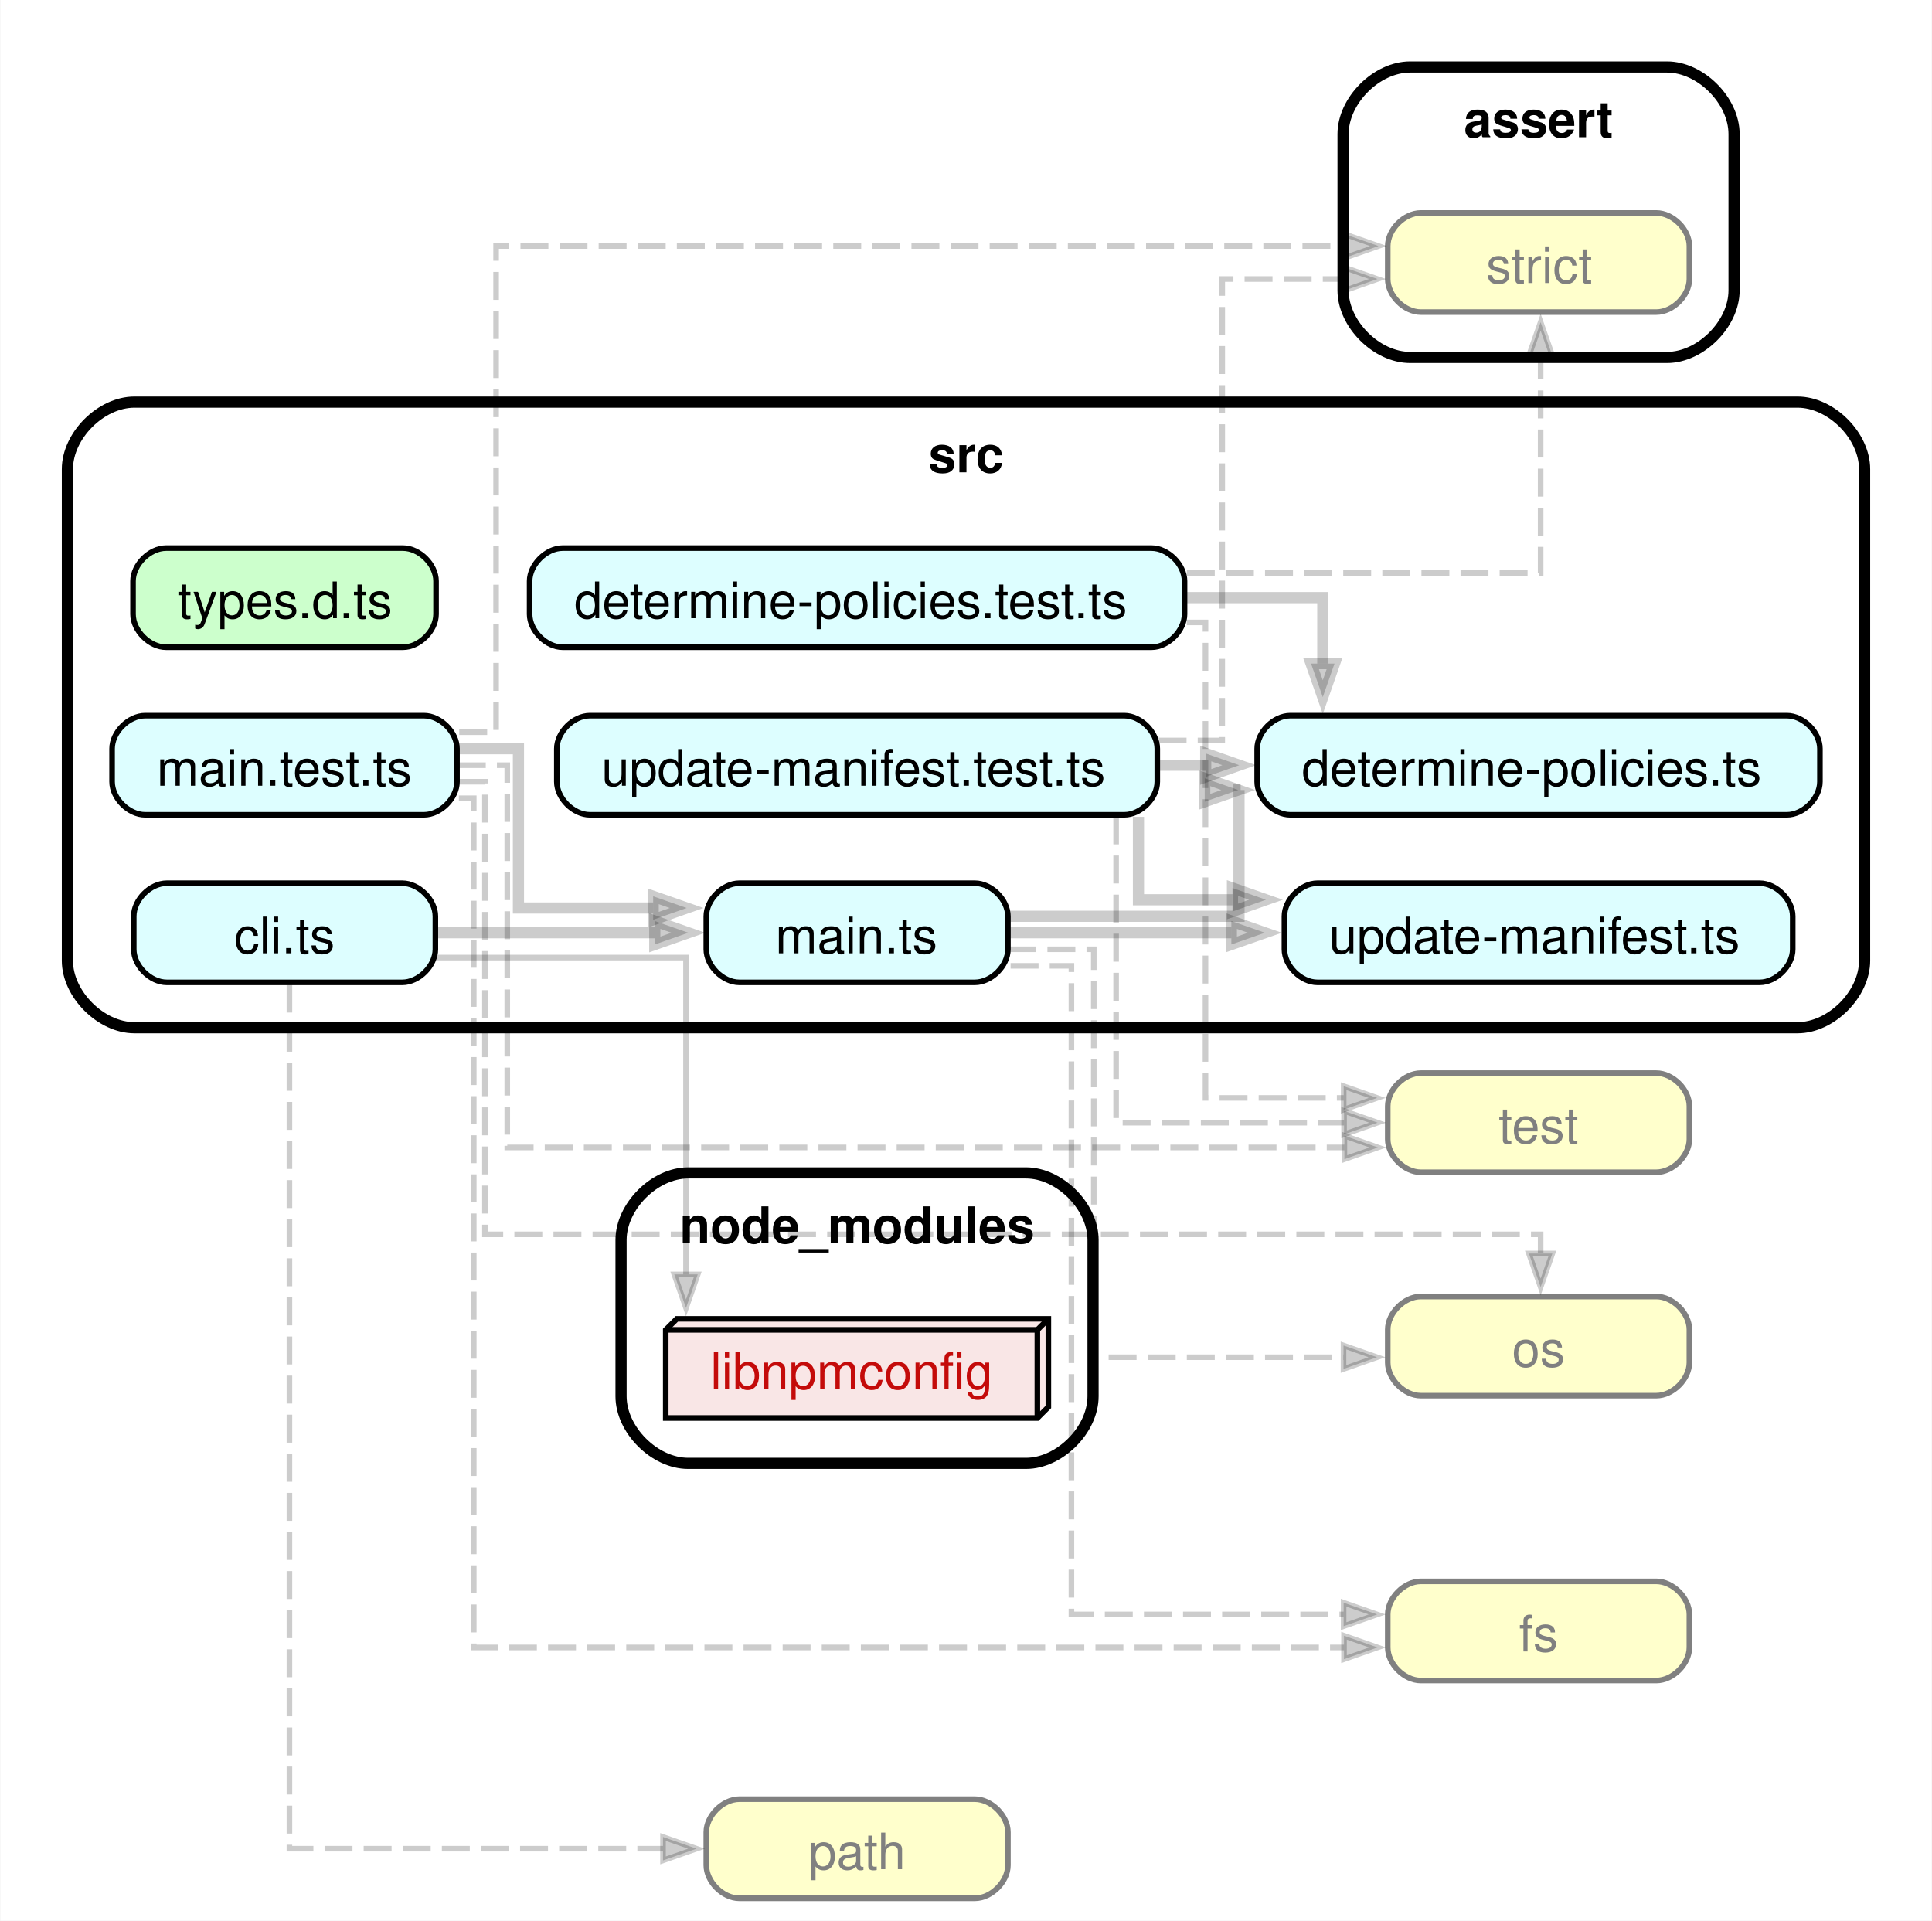
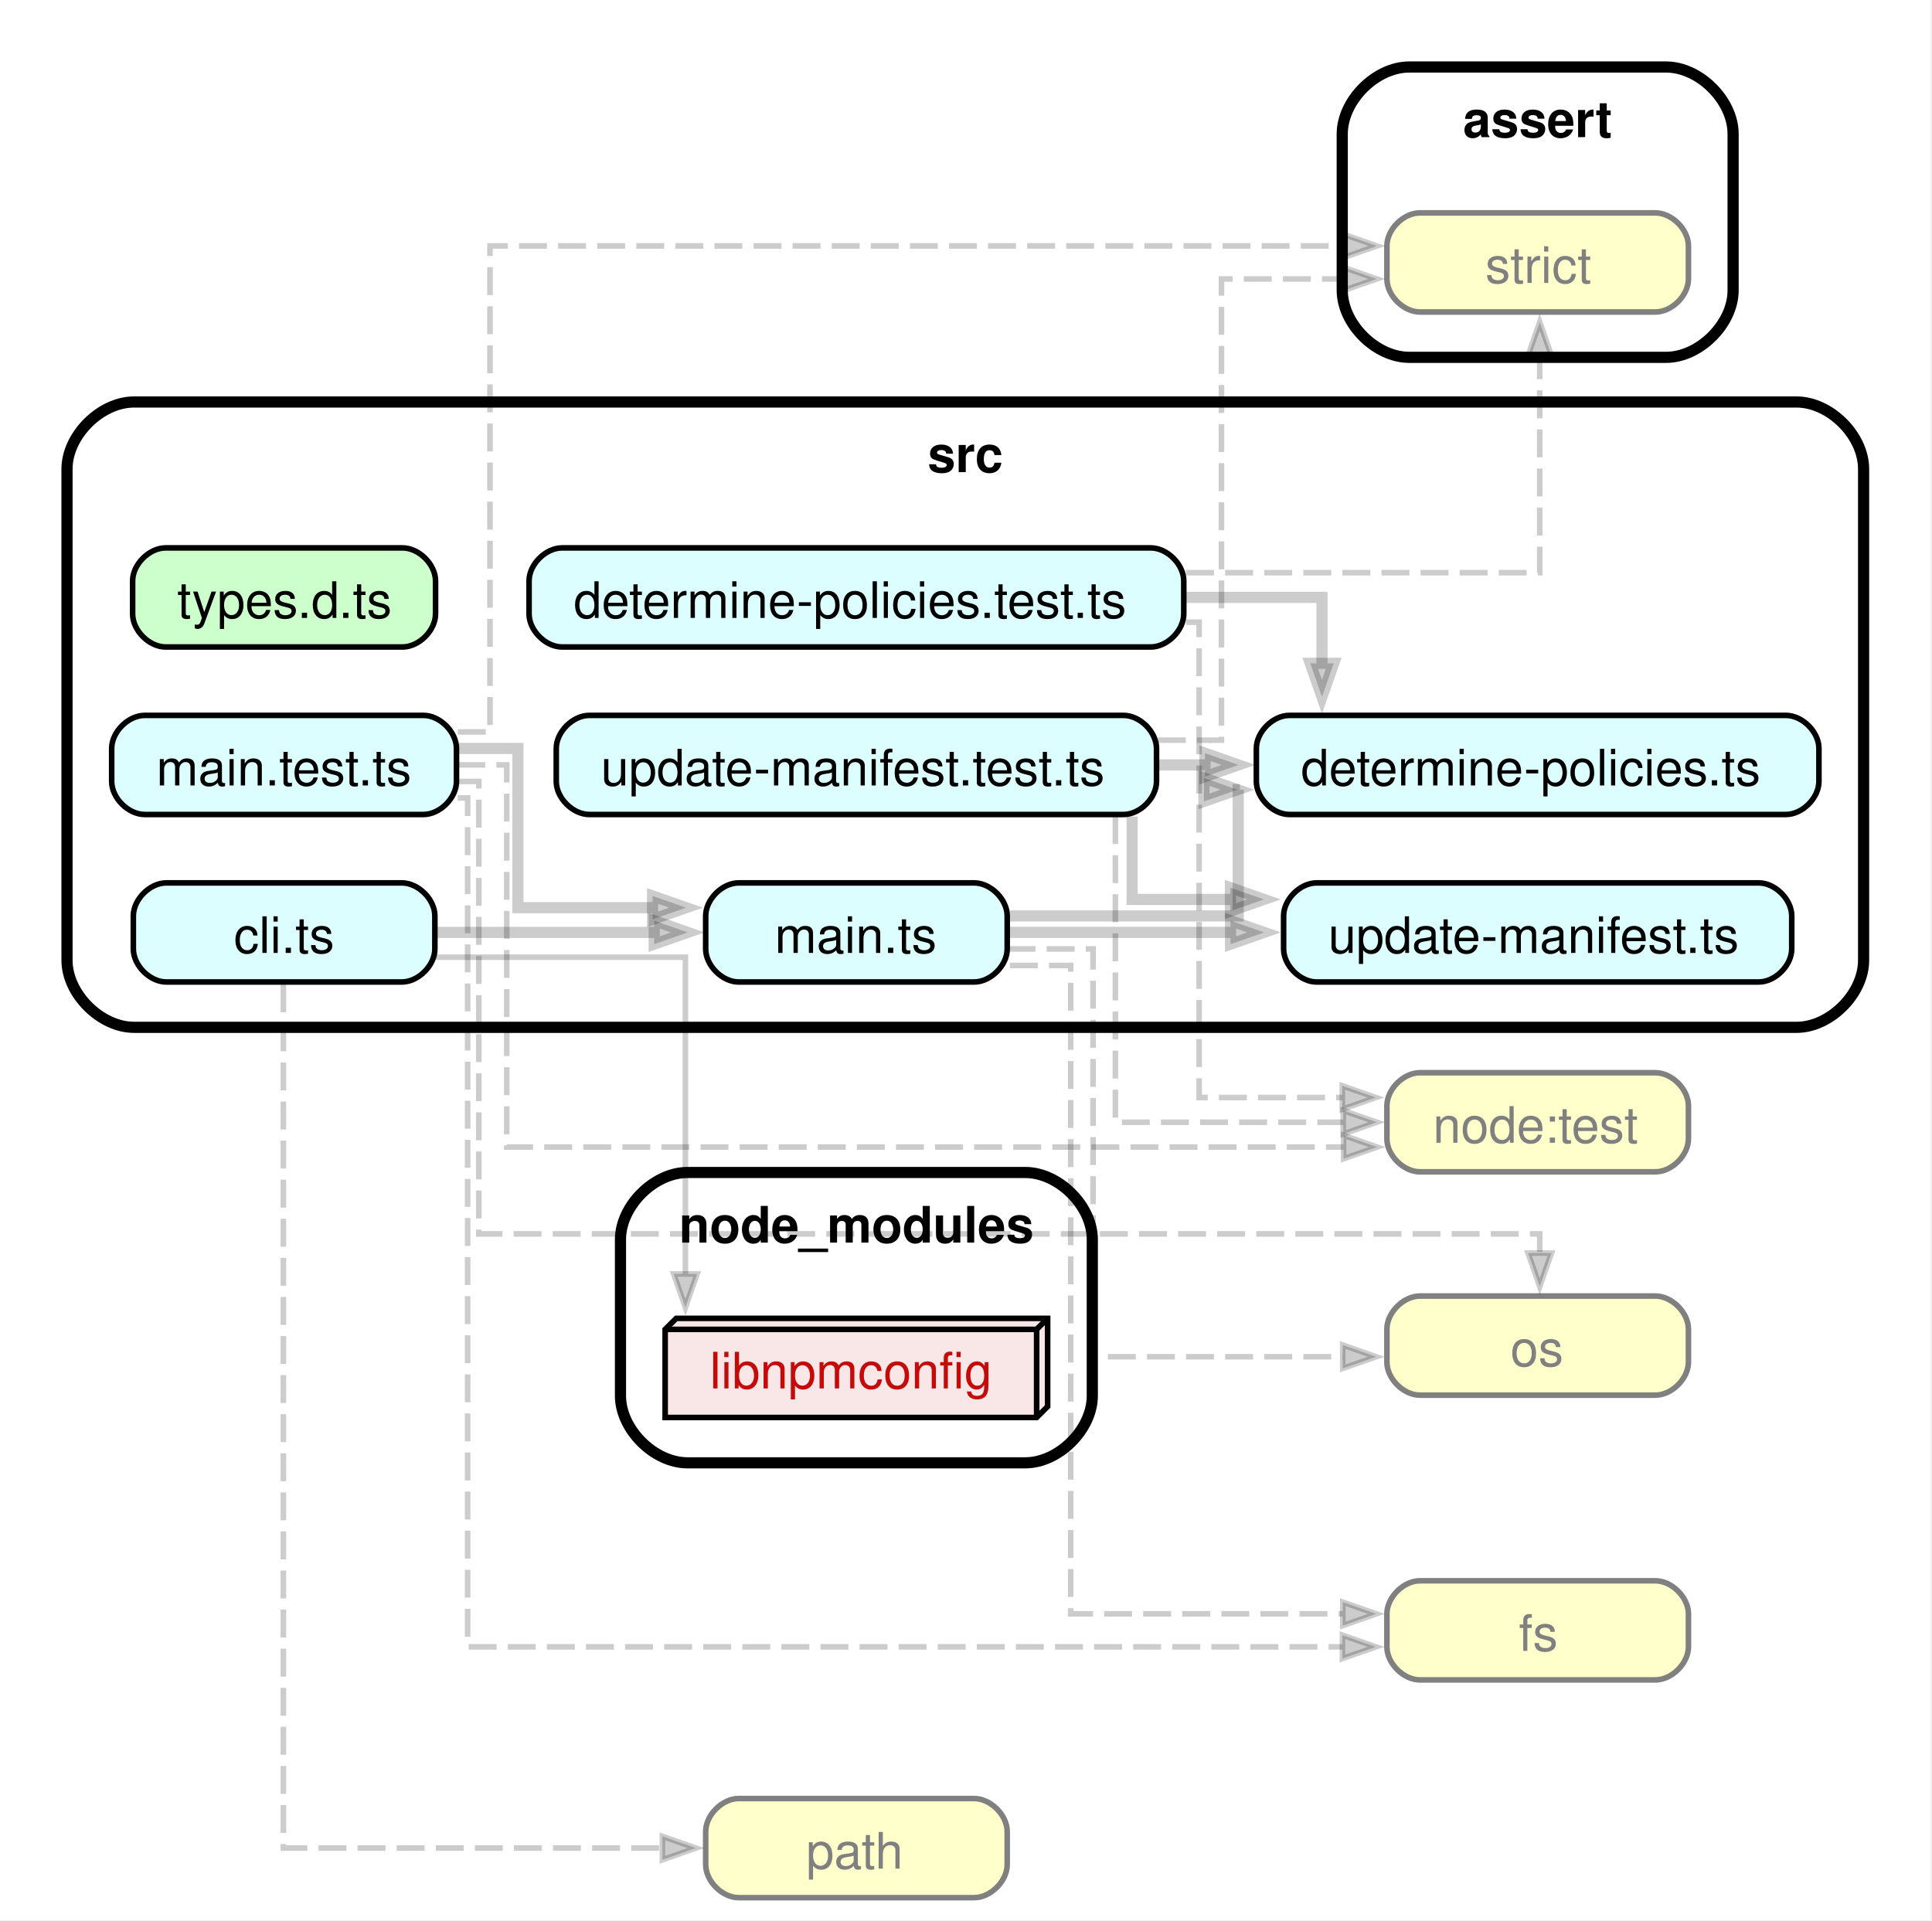
- <svg xmlns="http://www.w3.org/2000/svg" xmlns:xlink="http://www.w3.org/1999/xlink" width="346pt" height="344pt" viewBox="0.00 0.00 345.75 343.88">
+ <svg xmlns="http://www.w3.org/2000/svg" xmlns:xlink="http://www.w3.org/1999/xlink" width="346pt" height="344pt" viewBox="0.00 0.00 346.00 344.00">
  <g id="graph0" class="graph" transform="scale(1 1) rotate(0) translate(4 339.88)">
    <polygon fill="white" stroke="none" points="-4,4 -4,-339.88 341.75,-339.88 341.75,4 -4,4" />
    <g id="clust1" class="cluster">
      <path fill="#ffffff" stroke="black" stroke-width="2" d="M248.38,-275.88C248.38,-275.88 294.38,-275.88 294.38,-275.88 300.38,-275.88 306.38,-281.88 306.38,-287.88 306.38,-287.88 306.38,-315.88 306.38,-315.88 306.38,-321.88 300.38,-327.88 294.38,-327.88 294.38,-327.88 248.38,-327.88 248.38,-327.88 242.38,-327.88 236.38,-321.88 236.38,-315.88 236.38,-315.88 236.38,-287.88 236.38,-287.88 236.38,-281.88 242.38,-275.88 248.38,-275.88" />
-       <text text-anchor="middle" x="271.38" y="-315.32" font-family="Helvetica,sans-Serif" font-weight="bold" font-size="9.00">assert</text>
+       <text xml:space="preserve" text-anchor="middle" x="271.38" y="-315.32" font-family="Helvetica,sans-Serif" font-weight="bold" font-size="9.00">assert</text>
    </g>
    <g id="clust2" class="cluster">
      <path fill="#ffffff" stroke="black" stroke-width="2" d="M119.12,-77.88C119.12,-77.88 179.62,-77.88 179.62,-77.88 185.62,-77.88 191.62,-83.88 191.62,-89.88 191.62,-89.88 191.62,-117.88 191.62,-117.88 191.62,-123.88 185.62,-129.88 179.62,-129.88 179.62,-129.88 119.12,-129.88 119.12,-129.88 113.12,-129.88 107.12,-123.88 107.12,-117.88 107.12,-117.88 107.12,-89.88 107.12,-89.88 107.12,-83.88 113.12,-77.88 119.12,-77.88" />
-       <text text-anchor="middle" x="149.38" y="-117.33" font-family="Helvetica,sans-Serif" font-weight="bold" font-size="9.00">node_modules</text>
+       <text xml:space="preserve" text-anchor="middle" x="149.38" y="-117.33" font-family="Helvetica,sans-Serif" font-weight="bold" font-size="9.00">node_modules</text>
    </g>
    <g id="clust3" class="cluster">
      <path fill="#ffffff" stroke="black" stroke-width="2" d="M20,-155.88C20,-155.88 317.75,-155.88 317.75,-155.88 323.75,-155.88 329.75,-161.88 329.75,-167.88 329.75,-167.88 329.75,-255.88 329.75,-255.88 329.75,-261.88 323.75,-267.88 317.75,-267.88 317.75,-267.88 20,-267.88 20,-267.88 14,-267.88 8,-261.88 8,-255.88 8,-255.88 8,-167.88 8,-167.88 8,-161.88 14,-155.88 20,-155.88" />
-       <text text-anchor="middle" x="168.88" y="-255.32" font-family="Helvetica,sans-Serif" font-weight="bold" font-size="9.00">src</text>
+       <text xml:space="preserve" text-anchor="middle" x="168.88" y="-255.32" font-family="Helvetica,sans-Serif" font-weight="bold" font-size="9.00">src</text>
    </g>
    <g id="node1" class="node">
      <g id="a_node1">
        <a xlink:href="https://nodejs.org/api/assert.html" xlink:title="strict">
          <path fill="#ffffcc" stroke="grey" d="M292.46,-301.75C292.46,-301.75 250.29,-301.75 250.29,-301.75 247.33,-301.75 244.38,-298.79 244.38,-295.83 244.38,-295.83 244.38,-289.92 244.38,-289.92 244.38,-286.96 247.33,-284 250.29,-284 250.29,-284 292.46,-284 292.46,-284 295.42,-284 298.38,-286.96 298.38,-289.92 298.38,-289.92 298.38,-295.83 298.38,-295.83 298.38,-298.79 295.42,-301.75 292.46,-301.75" />
-           <text text-anchor="start" x="262" y="-289.2" font-family="Helvetica,sans-Serif" font-size="9.00" fill="grey">strict</text>
+           <text xml:space="preserve" text-anchor="start" x="262" y="-289.2" font-family="Helvetica,sans-Serif" font-size="9.00" fill="grey">strict</text>
        </a>
      </g>
    </g>
    <g id="node2" class="node">
      <g id="a_node2">
        <a xlink:href="https://nodejs.org/api/fs.html" xlink:title="fs">
          <path fill="#ffffcc" stroke="grey" d="M292.46,-56.75C292.46,-56.75 250.29,-56.75 250.29,-56.75 247.33,-56.75 244.38,-53.79 244.38,-50.83 244.38,-50.83 244.38,-44.92 244.38,-44.92 244.38,-41.96 247.33,-39 250.29,-39 250.29,-39 292.46,-39 292.46,-39 295.42,-39 298.38,-41.96 298.38,-44.92 298.38,-44.92 298.38,-50.83 298.38,-50.83 298.38,-53.79 295.42,-56.75 292.46,-56.75" />
-           <text text-anchor="middle" x="271.38" y="-44.2" font-family="Helvetica,sans-Serif" font-size="9.00" fill="grey">fs</text>
+           <text xml:space="preserve" text-anchor="start" x="268" y="-44.2" font-family="Helvetica,sans-Serif" font-size="9.00" fill="grey">fs</text>
        </a>
      </g>
    </g>
    <g id="node3" class="node">
      <g id="a_node3">
+         <a xlink:href="https://nodejs.org/api/node:test.html" xlink:title="node:test">
+           <path fill="#ffffcc" stroke="grey" d="M292.46,-147.75C292.46,-147.75 250.29,-147.75 250.29,-147.75 247.33,-147.75 244.38,-144.79 244.38,-141.83 244.38,-141.83 244.38,-135.92 244.38,-135.92 244.38,-132.96 247.33,-130 250.29,-130 250.29,-130 292.46,-130 292.46,-130 295.42,-130 298.38,-132.96 298.38,-135.92 298.38,-135.92 298.38,-141.83 298.38,-141.83 298.38,-144.79 295.42,-147.75 292.46,-147.75" />
+           <text xml:space="preserve" text-anchor="start" x="252.62" y="-135.2" font-family="Helvetica,sans-Serif" font-size="9.00" fill="grey">node:test</text>
+         </a>
+       </g>
+     </g>
+     <g id="node4" class="node">
+       <g id="a_node4">
        <a xlink:href="https://www.npmjs.com/package/libnpmconfig" xlink:title="libnpmconfig">
          <polygon fill="#c40b0a" fill-opacity="0.102" stroke="black" points="183.62,-103.75 117.1,-103.75 115.12,-101.78 115.12,-86 181.65,-86 183.62,-87.97 183.62,-103.75" />
          <polyline fill="none" stroke="black" points="181.65,-101.78 115.12,-101.78" />
          <polyline fill="none" stroke="black" points="181.65,-101.78 181.65,-86" />
          <polyline fill="none" stroke="black" points="181.65,-101.78 183.62,-103.75" />
-           <text text-anchor="start" x="123.12" y="-91.2" font-family="Helvetica,sans-Serif" font-size="9.00" fill="#c40b0a">libnpmconfig</text>
-         </a>
-       </g>
-     </g>
-     <g id="node4" class="node">
-       <g id="a_node4">
+           <text xml:space="preserve" text-anchor="start" x="123.12" y="-91.2" font-family="Helvetica,sans-Serif" font-size="9.00" fill="#c40b0a">libnpmconfig</text>
+         </a>
+       </g>
+     </g>
+     <g id="node5" class="node">
+       <g id="a_node5">
        <a xlink:href="https://nodejs.org/api/os.html" xlink:title="os">
          <path fill="#ffffcc" stroke="grey" d="M292.46,-107.75C292.46,-107.75 250.29,-107.75 250.29,-107.75 247.33,-107.75 244.38,-104.79 244.38,-101.83 244.38,-101.83 244.38,-95.92 244.38,-95.92 244.38,-92.96 247.33,-90 250.29,-90 250.29,-90 292.46,-90 292.46,-90 295.42,-90 298.38,-92.96 298.38,-95.92 298.38,-95.92 298.38,-101.83 298.38,-101.83 298.38,-104.79 295.42,-107.75 292.46,-107.75" />
-           <text text-anchor="middle" x="271.38" y="-95.2" font-family="Helvetica,sans-Serif" font-size="9.00" fill="grey">os</text>
-         </a>
-       </g>
-     </g>
-     <g id="node5" class="node">
-       <g id="a_node5">
+           <text xml:space="preserve" text-anchor="start" x="266.5" y="-95.2" font-family="Helvetica,sans-Serif" font-size="9.00" fill="grey">os</text>
+         </a>
+       </g>
+     </g>
+     <g id="node6" class="node">
+       <g id="a_node6">
        <a xlink:href="https://nodejs.org/api/path.html" xlink:title="path">
          <path fill="#ffffcc" stroke="grey" d="M170.46,-17.75C170.46,-17.75 128.29,-17.75 128.29,-17.75 125.33,-17.75 122.38,-14.79 122.38,-11.83 122.38,-11.83 122.38,-5.92 122.38,-5.92 122.38,-2.96 125.33,0 128.29,0 128.29,0 170.46,0 170.46,0 173.42,0 176.38,-2.96 176.38,-5.92 176.38,-5.92 176.38,-11.83 176.38,-11.83 176.38,-14.79 173.42,-17.75 170.46,-17.75" />
-           <text text-anchor="middle" x="149.38" y="-5.2" font-family="Helvetica,sans-Serif" font-size="9.00" fill="grey">path</text>
-         </a>
-       </g>
-     </g>
-     <g id="node6" class="node">
-       <g id="a_node6">
+           <text xml:space="preserve" text-anchor="start" x="140.38" y="-5.2" font-family="Helvetica,sans-Serif" font-size="9.00" fill="grey">path</text>
+         </a>
+       </g>
+     </g>
+     <g id="node7" class="node">
+       <g id="a_node7">
        <a xlink:href="https://github.com/sverweij/upem/blob/main/src/cli.ts" xlink:title="cli.ts">
          <path fill="#ddfeff" stroke="black" d="M67.96,-181.75C67.96,-181.75 25.79,-181.75 25.79,-181.75 22.83,-181.75 19.88,-178.79 19.88,-175.83 19.88,-175.83 19.88,-169.92 19.88,-169.92 19.88,-166.96 22.83,-164 25.79,-164 25.79,-164 67.96,-164 67.96,-164 70.92,-164 73.88,-166.96 73.88,-169.92 73.88,-169.92 73.88,-175.83 73.88,-175.83 73.88,-178.79 70.92,-181.75 67.96,-181.75" />
-           <text text-anchor="start" x="37.88" y="-169.2" font-family="Helvetica,sans-Serif" font-size="9.00">cli.ts</text>
+           <text xml:space="preserve" text-anchor="start" x="37.88" y="-169.2" font-family="Helvetica,sans-Serif" font-size="9.00">cli.ts</text>
        </a>
      </g>
    </g>
    <g id="edge2" class="edge">
      <path fill="none" stroke="#000000" stroke-opacity="0.2" d="M74.05,-168.44C94.4,-168.44 118.75,-168.44 118.75,-168.44 118.75,-168.44 118.75,-111.71 118.75,-111.71" />
      <polygon fill="#000000" fill-opacity="0.2" stroke="#000000" stroke-opacity="0.2" points="120.85,-111.71 118.75,-105.71 116.65,-111.71 120.85,-111.71" />
    </g>
    <g id="edge3" class="edge">
-       <path fill="none" stroke="#000000" stroke-dasharray="5,2" stroke-opacity="0.2" d="M47.75,-163.59C47.75,-128.89 47.75,-8.88 47.75,-8.88 47.75,-8.88 114.63,-8.88 114.63,-8.88" />
+       <path fill="none" stroke="#000000" stroke-dasharray="5,2" stroke-opacity="0.2" d="M46.75,-163.59C46.75,-128.89 46.75,-8.88 46.75,-8.88 46.75,-8.88 114.63,-8.88 114.63,-8.88" />
      <polygon fill="#000000" fill-opacity="0.2" stroke="#000000" stroke-opacity="0.2" points="114.63,-10.98 120.63,-8.88 114.63,-6.78 114.63,-10.98" />
    </g>
-     <g id="node7" class="node">
-       <g id="a_node7">
+     <g id="node8" class="node">
+       <g id="a_node8">
        <a xlink:href="https://github.com/sverweij/upem/blob/main/src/main.ts" xlink:title="main.ts">
          <path fill="#ddfeff" stroke="black" d="M170.46,-181.75C170.46,-181.75 128.29,-181.75 128.29,-181.75 125.33,-181.75 122.38,-178.79 122.38,-175.83 122.38,-175.83 122.38,-169.92 122.38,-169.92 122.38,-166.96 125.33,-164 128.29,-164 128.29,-164 170.46,-164 170.46,-164 173.42,-164 176.38,-166.96 176.38,-169.92 176.38,-169.92 176.38,-175.83 176.38,-175.83 176.38,-178.79 173.42,-181.75 170.46,-181.75" />
-           <text text-anchor="start" x="134.75" y="-169.2" font-family="Helvetica,sans-Serif" font-size="9.00">main.ts</text>
+           <text xml:space="preserve" text-anchor="start" x="134.75" y="-169.2" font-family="Helvetica,sans-Serif" font-size="9.00">main.ts</text>
        </a>
      </g>
    </g>
    <g id="edge1" class="edge">
      <path fill="none" stroke="#000000" stroke-width="2" stroke-opacity="0.2" d="M74.34,-172.88C74.34,-172.88 113.16,-172.88 113.16,-172.88" />
      <polygon fill="#000000" fill-opacity="0.2" stroke="#000000" stroke-width="2" stroke-opacity="0.2" points="113.16,-174.98 119.16,-172.88 113.16,-170.78 113.16,-174.98" />
    </g>
    <g id="edge14" class="edge">
      <path fill="none" stroke="#000000" stroke-dasharray="5,2" stroke-opacity="0.2" d="M176.86,-166.96C183.01,-166.96 187.75,-166.96 187.75,-166.96 187.75,-166.96 187.75,-50.83 187.75,-50.83 187.75,-50.83 236.48,-50.83 236.48,-50.83" />
      <polygon fill="#000000" fill-opacity="0.2" stroke="#000000" stroke-opacity="0.2" points="236.48,-52.93 242.48,-50.83 236.48,-48.73 236.48,-52.93" />
    </g>
    <g id="edge15" class="edge">
      <path fill="none" stroke="#000000" stroke-dasharray="5,2" stroke-opacity="0.2" d="M176.45,-169.92C184.76,-169.92 191.75,-169.92 191.75,-169.92 191.75,-169.92 191.75,-96.88 191.75,-96.88 191.75,-96.88 236.46,-96.88 236.46,-96.88" />
      <polygon fill="#000000" fill-opacity="0.2" stroke="#000000" stroke-opacity="0.2" points="236.46,-98.98 242.46,-96.88 236.46,-94.78 236.46,-98.98" />
    </g>
-     <g id="node9" class="node">
-       <g id="a_node9">
+     <g id="node10" class="node">
+       <g id="a_node10">
        <a xlink:href="https://github.com/sverweij/upem/blob/main/src/determine-policies.ts" xlink:title="determine-policies.ts">
          <path fill="#ddfeff" stroke="black" d="M315.83,-211.75C315.83,-211.75 226.92,-211.75 226.92,-211.75 223.96,-211.75 221,-208.79 221,-205.83 221,-205.83 221,-199.92 221,-199.92 221,-196.96 223.96,-194 226.92,-194 226.92,-194 315.83,-194 315.83,-194 318.79,-194 321.75,-196.96 321.75,-199.92 321.75,-199.92 321.75,-205.83 321.75,-205.83 321.75,-208.79 318.79,-211.75 315.83,-211.75" />
-           <text text-anchor="start" x="229" y="-199.2" font-family="Helvetica,sans-Serif" font-size="9.00">determine-policies.ts</text>
+           <text xml:space="preserve" text-anchor="start" x="229" y="-199.2" font-family="Helvetica,sans-Serif" font-size="9.00">determine-policies.ts</text>
        </a>
      </g>
    </g>
    <g id="edge12" class="edge">
      <path fill="none" stroke="#000000" stroke-width="2" stroke-opacity="0.2" d="M176.79,-175.83C195.81,-175.83 217.75,-175.83 217.75,-175.83 217.75,-175.83 217.75,-198.44 217.75,-198.44 217.75,-198.44 218.04,-198.44 218.04,-198.44" />
      <polygon fill="#000000" fill-opacity="0.2" stroke="#000000" stroke-width="2" stroke-opacity="0.2" points="211.61,-200.54 217.61,-198.44 211.61,-196.34 211.61,-200.54" />
    </g>
    <g id="node12" class="node">
      <g id="a_node12">
        <a xlink:href="https://github.com/sverweij/upem/blob/main/src/update-manifest.ts" xlink:title="update-manifest.ts">
          <path fill="#ddfeff" stroke="black" d="M310.96,-181.75C310.96,-181.75 231.79,-181.75 231.79,-181.75 228.83,-181.75 225.88,-178.79 225.88,-175.83 225.88,-175.83 225.88,-169.92 225.88,-169.92 225.88,-166.96 228.83,-164 231.79,-164 231.79,-164 310.96,-164 310.96,-164 313.92,-164 316.88,-166.96 316.88,-169.92 316.88,-169.92 316.88,-175.83 316.88,-175.83 316.88,-178.79 313.92,-181.75 310.96,-181.75" />
-           <text text-anchor="start" x="233.88" y="-169.2" font-family="Helvetica,sans-Serif" font-size="9.00">update-manifest.ts</text>
+           <text xml:space="preserve" text-anchor="start" x="233.88" y="-169.2" font-family="Helvetica,sans-Serif" font-size="9.00">update-manifest.ts</text>
        </a>
      </g>
    </g>
    <g id="edge13" class="edge">
      <path fill="none" stroke="#000000" stroke-width="2" stroke-opacity="0.2" d="M176.75,-172.88C176.75,-172.88 216.38,-172.88 216.38,-172.88" />
      <polygon fill="#000000" fill-opacity="0.2" stroke="#000000" stroke-width="2" stroke-opacity="0.2" points="216.38,-174.98 222.38,-172.88 216.38,-170.78 216.38,-174.98" />
    </g>
-     <g id="node8" class="node">
-       <g id="a_node8">
+     <g id="node9" class="node">
+       <g id="a_node9">
        <a xlink:href="https://github.com/sverweij/upem/blob/main/src/determine-policies.test.ts" xlink:title="determine-policies.test.ts">
          <path fill="#ddfeff" stroke="black" d="M202.08,-241.75C202.08,-241.75 96.67,-241.75 96.67,-241.75 93.71,-241.75 90.75,-238.79 90.75,-235.83 90.75,-235.83 90.75,-229.92 90.75,-229.92 90.75,-226.96 93.71,-224 96.67,-224 96.67,-224 202.08,-224 202.08,-224 205.04,-224 208,-226.96 208,-229.92 208,-229.92 208,-235.83 208,-235.83 208,-238.79 205.04,-241.75 202.08,-241.75" />
-           <text text-anchor="start" x="98.75" y="-229.2" font-family="Helvetica,sans-Serif" font-size="9.00">determine-policies.test.ts</text>
+           <text xml:space="preserve" text-anchor="start" x="98.75" y="-229.2" font-family="Helvetica,sans-Serif" font-size="9.00">determine-policies.test.ts</text>
        </a>
      </g>
    </g>
    <g id="edge5" class="edge">
      <path fill="none" stroke="#000000" stroke-dasharray="5,2" stroke-opacity="0.2" d="M208.41,-237.31C239.71,-237.31 271.75,-237.31 271.75,-237.31 271.75,-237.31 271.75,-276.19 271.75,-276.19" />
      <polygon fill="#000000" fill-opacity="0.2" stroke="#000000" stroke-opacity="0.2" points="269.65,-276.19 271.75,-282.19 273.85,-276.19 269.65,-276.19" />
    </g>
+     <g id="edge6" class="edge">
+       <path fill="none" stroke="#000000" stroke-dasharray="5,2" stroke-opacity="0.2" d="M208.42,-228.44C209.91,-228.44 210.75,-228.44 210.75,-228.44 210.75,-228.44 210.75,-143.31 210.75,-143.31 210.75,-143.31 236.39,-143.31 236.39,-143.31" />
+       <polygon fill="#000000" fill-opacity="0.2" stroke="#000000" stroke-opacity="0.2" points="236.39,-145.41 242.39,-143.31 236.39,-141.21 236.39,-145.41" />
+     </g>
    <g id="edge4" class="edge">
      <path fill="none" stroke="#000000" stroke-width="2" stroke-opacity="0.2" d="M208.19,-232.88C221.98,-232.88 232.75,-232.88 232.75,-232.88 232.75,-232.88 232.75,-221.07 232.75,-221.07" />
      <polygon fill="#000000" fill-opacity="0.2" stroke="#000000" stroke-width="2" stroke-opacity="0.2" points="234.85,-221.07 232.75,-215.07 230.65,-221.07 234.85,-221.07" />
-     </g>
-     <g id="node10" class="node">
-       <g id="a_node10">
-         <a xlink:href="https://nodejs.org/api/test.html" xlink:title="test">
-           <path fill="#ffffcc" stroke="grey" d="M292.46,-147.75C292.46,-147.75 250.29,-147.75 250.29,-147.75 247.33,-147.75 244.38,-144.79 244.38,-141.83 244.38,-141.83 244.38,-135.92 244.38,-135.92 244.38,-132.96 247.33,-130 250.29,-130 250.29,-130 292.46,-130 292.46,-130 295.42,-130 298.38,-132.96 298.38,-135.92 298.38,-135.92 298.38,-141.83 298.38,-141.83 298.38,-144.79 295.42,-147.75 292.46,-147.75" />
-           <text text-anchor="middle" x="271.38" y="-135.2" font-family="Helvetica,sans-Serif" font-size="9.00" fill="grey">test</text>
-         </a>
-       </g>
-     </g>
-     <g id="edge6" class="edge">
-       <path fill="none" stroke="#000000" stroke-dasharray="5,2" stroke-opacity="0.2" d="M208.4,-228.44C210.52,-228.44 211.75,-228.44 211.75,-228.44 211.75,-228.44 211.75,-143.31 211.75,-143.31 211.75,-143.31 236.49,-143.31 236.49,-143.31" />
-       <polygon fill="#000000" fill-opacity="0.2" stroke="#000000" stroke-opacity="0.2" points="236.49,-145.41 242.49,-143.31 236.49,-141.21 236.49,-145.41" />
    </g>
    <g id="node11" class="node">
      <g id="a_node11">
        <a xlink:href="https://github.com/sverweij/upem/blob/main/src/main.test.ts" xlink:title="main.test.ts">
          <path fill="#ddfeff" stroke="black" d="M71.83,-211.75C71.83,-211.75 21.92,-211.75 21.92,-211.75 18.96,-211.75 16,-208.79 16,-205.83 16,-205.83 16,-199.92 16,-199.92 16,-196.96 18.96,-194 21.92,-194 21.92,-194 71.83,-194 71.83,-194 74.79,-194 77.75,-196.96 77.75,-199.92 77.75,-199.92 77.75,-205.83 77.75,-205.83 77.75,-208.79 74.79,-211.75 71.83,-211.75" />
-           <text text-anchor="start" x="24" y="-199.2" font-family="Helvetica,sans-Serif" font-size="9.00">main.test.ts</text>
+           <text xml:space="preserve" text-anchor="start" x="24" y="-199.2" font-family="Helvetica,sans-Serif" font-size="9.00">main.test.ts</text>
        </a>
      </g>
    </g>
    <g id="edge8" class="edge">
-       <path fill="none" stroke="#000000" stroke-dasharray="5,2" stroke-opacity="0.2" d="M78.15,-208.79C82.08,-208.79 84.75,-208.79 84.75,-208.79 84.75,-208.79 84.75,-295.83 84.75,-295.83 84.75,-295.83 236.72,-295.83 236.72,-295.83" />
-       <polygon fill="#000000" fill-opacity="0.2" stroke="#000000" stroke-opacity="0.2" points="236.72,-297.93 242.72,-295.83 236.72,-293.73 236.72,-297.93" />
+       <path fill="none" stroke="#000000" stroke-dasharray="5,2" stroke-opacity="0.2" d="M77.99,-208.79C81.45,-208.79 83.75,-208.79 83.75,-208.79 83.75,-208.79 83.75,-295.83 83.75,-295.83 83.75,-295.83 236.58,-295.83 236.58,-295.83" />
+       <polygon fill="#000000" fill-opacity="0.2" stroke="#000000" stroke-opacity="0.2" points="236.58,-297.93 242.58,-295.83 236.58,-293.73 236.58,-297.93" />
    </g>
    <g id="edge9" class="edge">
-       <path fill="none" stroke="#000000" stroke-dasharray="5,2" stroke-opacity="0.2" d="M78.09,-196.96C79.75,-196.96 80.75,-196.96 80.75,-196.96 80.75,-196.96 80.75,-44.92 80.75,-44.92 80.75,-44.92 236.55,-44.92 236.55,-44.92" />
-       <polygon fill="#000000" fill-opacity="0.2" stroke="#000000" stroke-opacity="0.2" points="236.55,-47.02 242.55,-44.92 236.55,-42.82 236.55,-47.02" />
+       <path fill="none" stroke="#000000" stroke-dasharray="5,2" stroke-opacity="0.2" d="M77.98,-196.96C79.1,-196.96 79.75,-196.96 79.75,-196.96 79.75,-196.96 79.75,-44.92 79.75,-44.92 79.75,-44.92 236.41,-44.92 236.41,-44.92" />
+       <polygon fill="#000000" fill-opacity="0.2" stroke="#000000" stroke-opacity="0.2" points="236.41,-47.02 242.41,-44.92 236.41,-42.82 236.41,-47.02" />
    </g>
    <g id="edge10" class="edge">
-       <path fill="none" stroke="#000000" stroke-dasharray="5,2" stroke-opacity="0.2" d="M78.06,-199.92C80.91,-199.92 82.75,-199.92 82.75,-199.92 82.75,-199.92 82.75,-118.88 82.75,-118.88 82.75,-118.88 271.75,-118.88 271.75,-118.88 271.75,-118.88 271.75,-115.45 271.75,-115.45" />
+       <path fill="none" stroke="#000000" stroke-dasharray="5,2" stroke-opacity="0.2" d="M77.9,-202.88C83.05,-202.88 86.75,-202.88 86.75,-202.88 86.75,-202.88 86.75,-134.44 86.75,-134.44 86.75,-134.44 236.62,-134.44 236.62,-134.44" />
+       <polygon fill="#000000" fill-opacity="0.2" stroke="#000000" stroke-opacity="0.2" points="236.62,-136.54 242.62,-134.44 236.62,-132.34 236.62,-136.54" />
+     </g>
+     <g id="edge11" class="edge">
+       <path fill="none" stroke="#000000" stroke-dasharray="5,2" stroke-opacity="0.2" d="M78.02,-199.92C80.31,-199.92 81.75,-199.92 81.75,-199.92 81.75,-199.92 81.75,-118.88 81.75,-118.88 81.75,-118.88 271.75,-118.88 271.75,-118.88 271.75,-118.88 271.75,-115.45 271.75,-115.45" />
      <polygon fill="#000000" fill-opacity="0.2" stroke="#000000" stroke-opacity="0.2" points="273.85,-115.45 271.75,-109.45 269.65,-115.45 273.85,-115.45" />
    </g>
    <g id="edge7" class="edge">
      <path fill="none" stroke="#000000" stroke-width="2" stroke-opacity="0.2" d="M78.18,-205.83C84.24,-205.83 88.75,-205.83 88.75,-205.83 88.75,-205.83 88.75,-177.31 88.75,-177.31 88.75,-177.31 112.87,-177.31 112.87,-177.31" />
      <polygon fill="#000000" fill-opacity="0.2" stroke="#000000" stroke-width="2" stroke-opacity="0.2" points="112.87,-179.41 118.87,-177.31 112.87,-175.21 112.87,-179.41" />
-     </g>
-     <g id="edge11" class="edge">
-       <path fill="none" stroke="#000000" stroke-dasharray="5,2" stroke-opacity="0.2" d="M77.9,-202.88C83.05,-202.88 86.75,-202.88 86.75,-202.88 86.75,-202.88 86.75,-134.44 86.75,-134.44 86.75,-134.44 236.62,-134.44 236.62,-134.44" />
-       <polygon fill="#000000" fill-opacity="0.2" stroke="#000000" stroke-opacity="0.2" points="236.62,-136.54 242.62,-134.44 236.62,-132.34 236.62,-136.54" />
    </g>
    <g id="node13" class="node">
      <g id="a_node13">
        <a xlink:href="https://github.com/sverweij/upem/blob/main/src/types.d.ts" xlink:title="types.d.ts">
          <path fill="#ccffcc" stroke="black" d="M68.08,-241.75C68.08,-241.75 25.67,-241.75 25.67,-241.75 22.71,-241.75 19.75,-238.79 19.75,-235.83 19.75,-235.83 19.75,-229.92 19.75,-229.92 19.75,-226.96 22.71,-224 25.67,-224 25.67,-224 68.08,-224 68.08,-224 71.04,-224 74,-226.96 74,-229.92 74,-229.92 74,-235.83 74,-235.83 74,-238.79 71.04,-241.75 68.08,-241.75" />
-           <text text-anchor="start" x="27.75" y="-229.2" font-family="Helvetica,sans-Serif" font-size="9.00">types.d.ts</text>
+           <text xml:space="preserve" text-anchor="start" x="27.75" y="-229.2" font-family="Helvetica,sans-Serif" font-size="9.00">types.d.ts</text>
        </a>
      </g>
    </g>
    <g id="node14" class="node">
      <g id="a_node14">
        <a xlink:href="https://github.com/sverweij/upem/blob/main/src/update-manifest.test.ts" xlink:title="update-manifest.test.ts">
          <path fill="#ddfeff" stroke="black" d="M197.21,-211.75C197.21,-211.75 101.54,-211.75 101.54,-211.75 98.58,-211.75 95.62,-208.79 95.62,-205.83 95.62,-205.83 95.62,-199.92 95.62,-199.92 95.62,-196.96 98.58,-194 101.54,-194 101.54,-194 197.21,-194 197.21,-194 200.17,-194 203.12,-196.96 203.12,-199.92 203.12,-199.92 203.12,-205.83 203.12,-205.83 203.12,-208.79 200.17,-211.75 197.21,-211.75" />
-           <text text-anchor="start" x="103.62" y="-199.2" font-family="Helvetica,sans-Serif" font-size="9.00">update-manifest.test.ts</text>
+           <text xml:space="preserve" text-anchor="start" x="103.62" y="-199.2" font-family="Helvetica,sans-Serif" font-size="9.00">update-manifest.test.ts</text>
        </a>
      </g>
    </g>
    <g id="edge18" class="edge">
      <path fill="none" stroke="#000000" stroke-dasharray="5,2" stroke-opacity="0.2" d="M203.36,-207.31C210.14,-207.31 214.75,-207.31 214.75,-207.31 214.75,-207.31 214.75,-289.92 214.75,-289.92 214.75,-289.92 236.54,-289.92 236.54,-289.92" />
      <polygon fill="#000000" fill-opacity="0.2" stroke="#000000" stroke-opacity="0.2" points="236.54,-292.02 242.54,-289.92 236.54,-287.82 236.54,-292.02" />
    </g>
+     <g id="edge19" class="edge">
+       <path fill="none" stroke="#000000" stroke-dasharray="5,2" stroke-opacity="0.2" d="M195.75,-193.71C195.75,-176.01 195.75,-138.88 195.75,-138.88 195.75,-138.88 236.56,-138.88 236.56,-138.88" />
+       <polygon fill="#000000" fill-opacity="0.2" stroke="#000000" stroke-opacity="0.2" points="236.56,-140.98 242.56,-138.88 236.56,-136.78 236.56,-140.98" />
+     </g>
    <g id="edge16" class="edge">
      <path fill="none" stroke="#000000" stroke-width="2" stroke-opacity="0.2" d="M203.6,-202.88C203.6,-202.88 211.79,-202.88 211.79,-202.88" />
      <polygon fill="#000000" fill-opacity="0.2" stroke="#000000" stroke-width="2" stroke-opacity="0.2" points="211.79,-204.98 217.79,-202.88 211.79,-200.78 211.79,-204.98" />
    </g>
-     <g id="edge19" class="edge">
-       <path fill="none" stroke="#000000" stroke-dasharray="5,2" stroke-opacity="0.2" d="M195.75,-193.71C195.75,-176.01 195.75,-138.88 195.75,-138.88 195.75,-138.88 236.56,-138.88 236.56,-138.88" />
-       <polygon fill="#000000" fill-opacity="0.2" stroke="#000000" stroke-opacity="0.2" points="236.56,-140.98 242.56,-138.88 236.56,-136.78 236.56,-140.98" />
-     </g>
    <g id="edge17" class="edge">
-       <path fill="none" stroke="#000000" stroke-width="2" stroke-opacity="0.2" d="M199.75,-193.63C199.75,-186.84 199.75,-178.79 199.75,-178.79 199.75,-178.79 216.58,-178.79 216.58,-178.79" />
-       <polygon fill="#000000" fill-opacity="0.2" stroke="#000000" stroke-width="2" stroke-opacity="0.2" points="216.58,-180.89 222.58,-178.79 216.58,-176.69 216.58,-180.89" />
+       <path fill="none" stroke="#000000" stroke-width="2" stroke-opacity="0.2" d="M198.75,-193.63C198.75,-186.84 198.75,-178.79 198.75,-178.79 198.75,-178.79 216.35,-178.79 216.35,-178.79" />
+       <polygon fill="#000000" fill-opacity="0.2" stroke="#000000" stroke-width="2" stroke-opacity="0.2" points="216.35,-180.89 222.35,-178.79 216.35,-176.69 216.35,-180.89" />
    </g>
  </g>
</svg>
